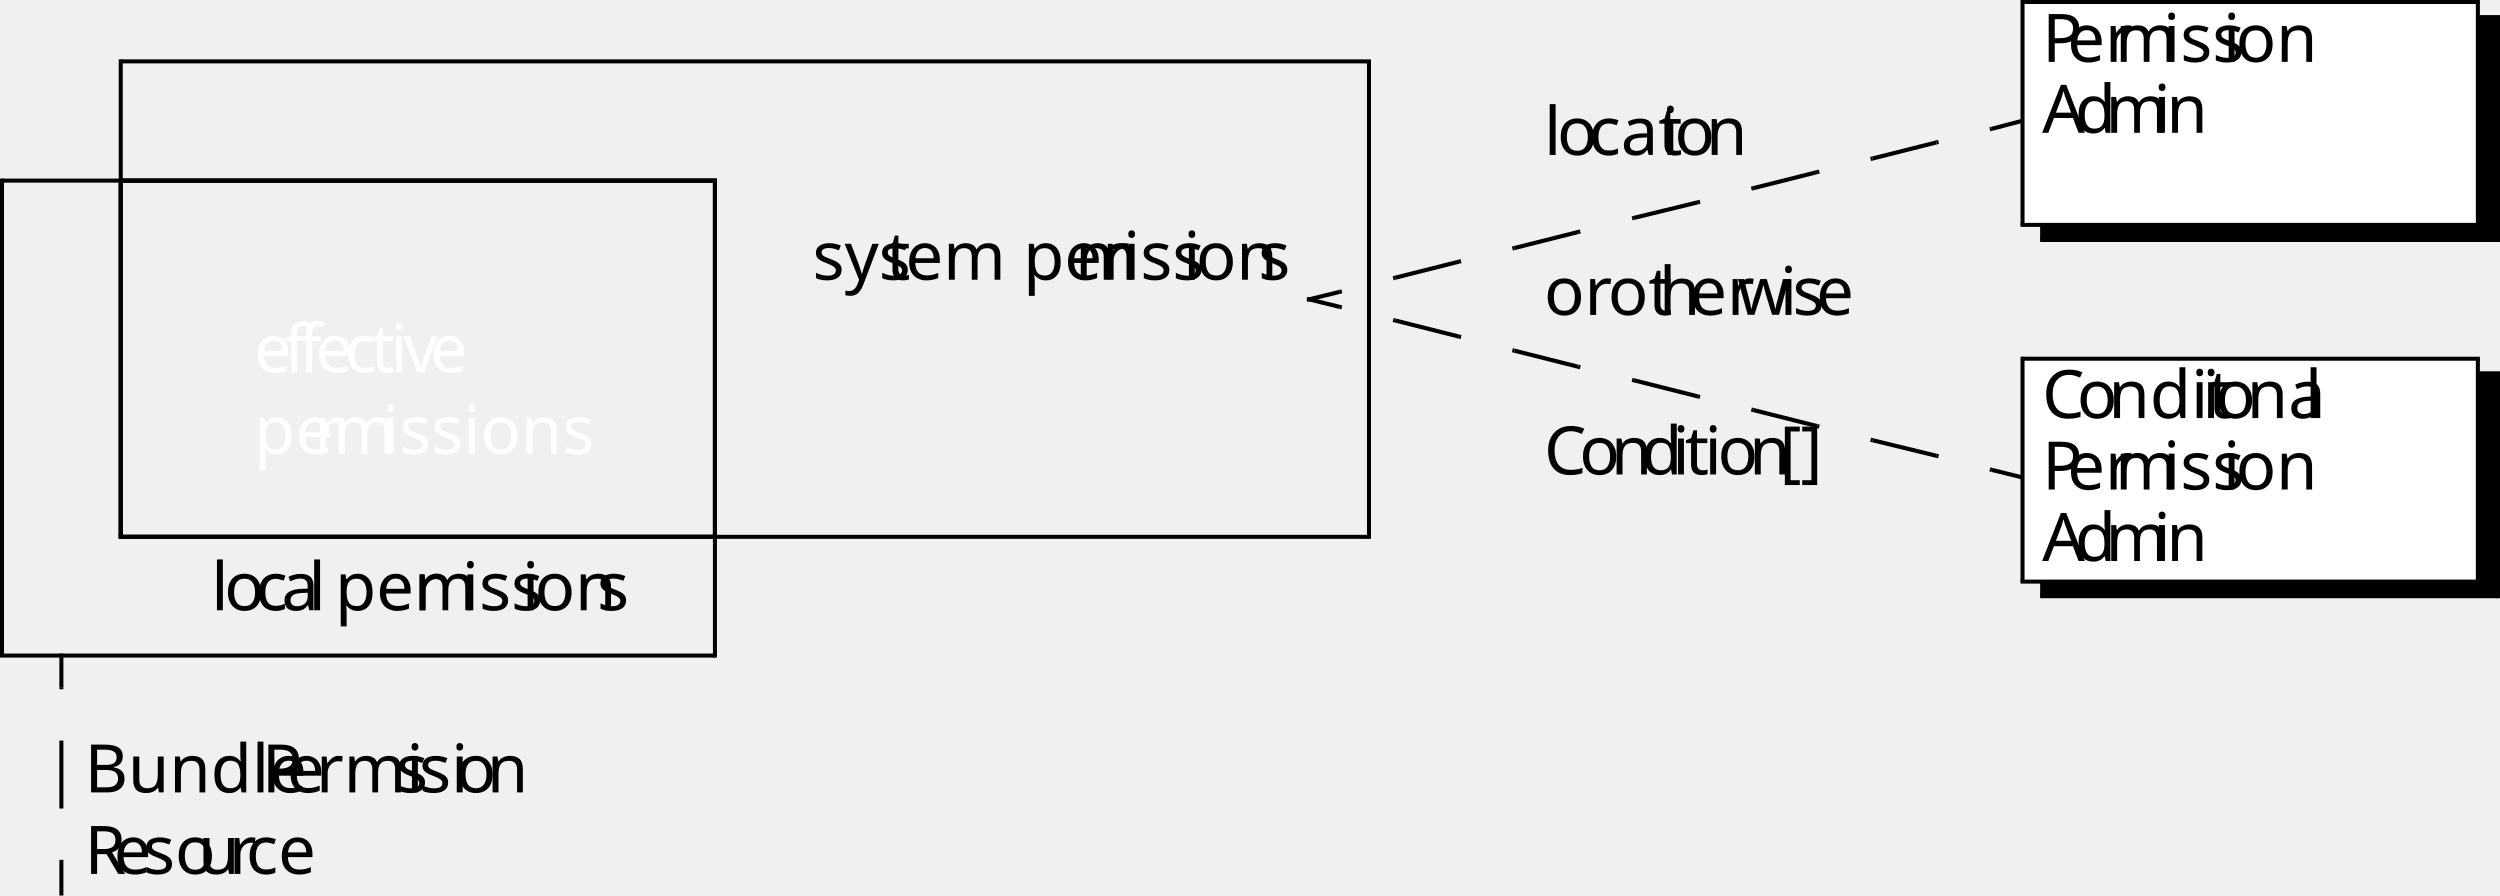
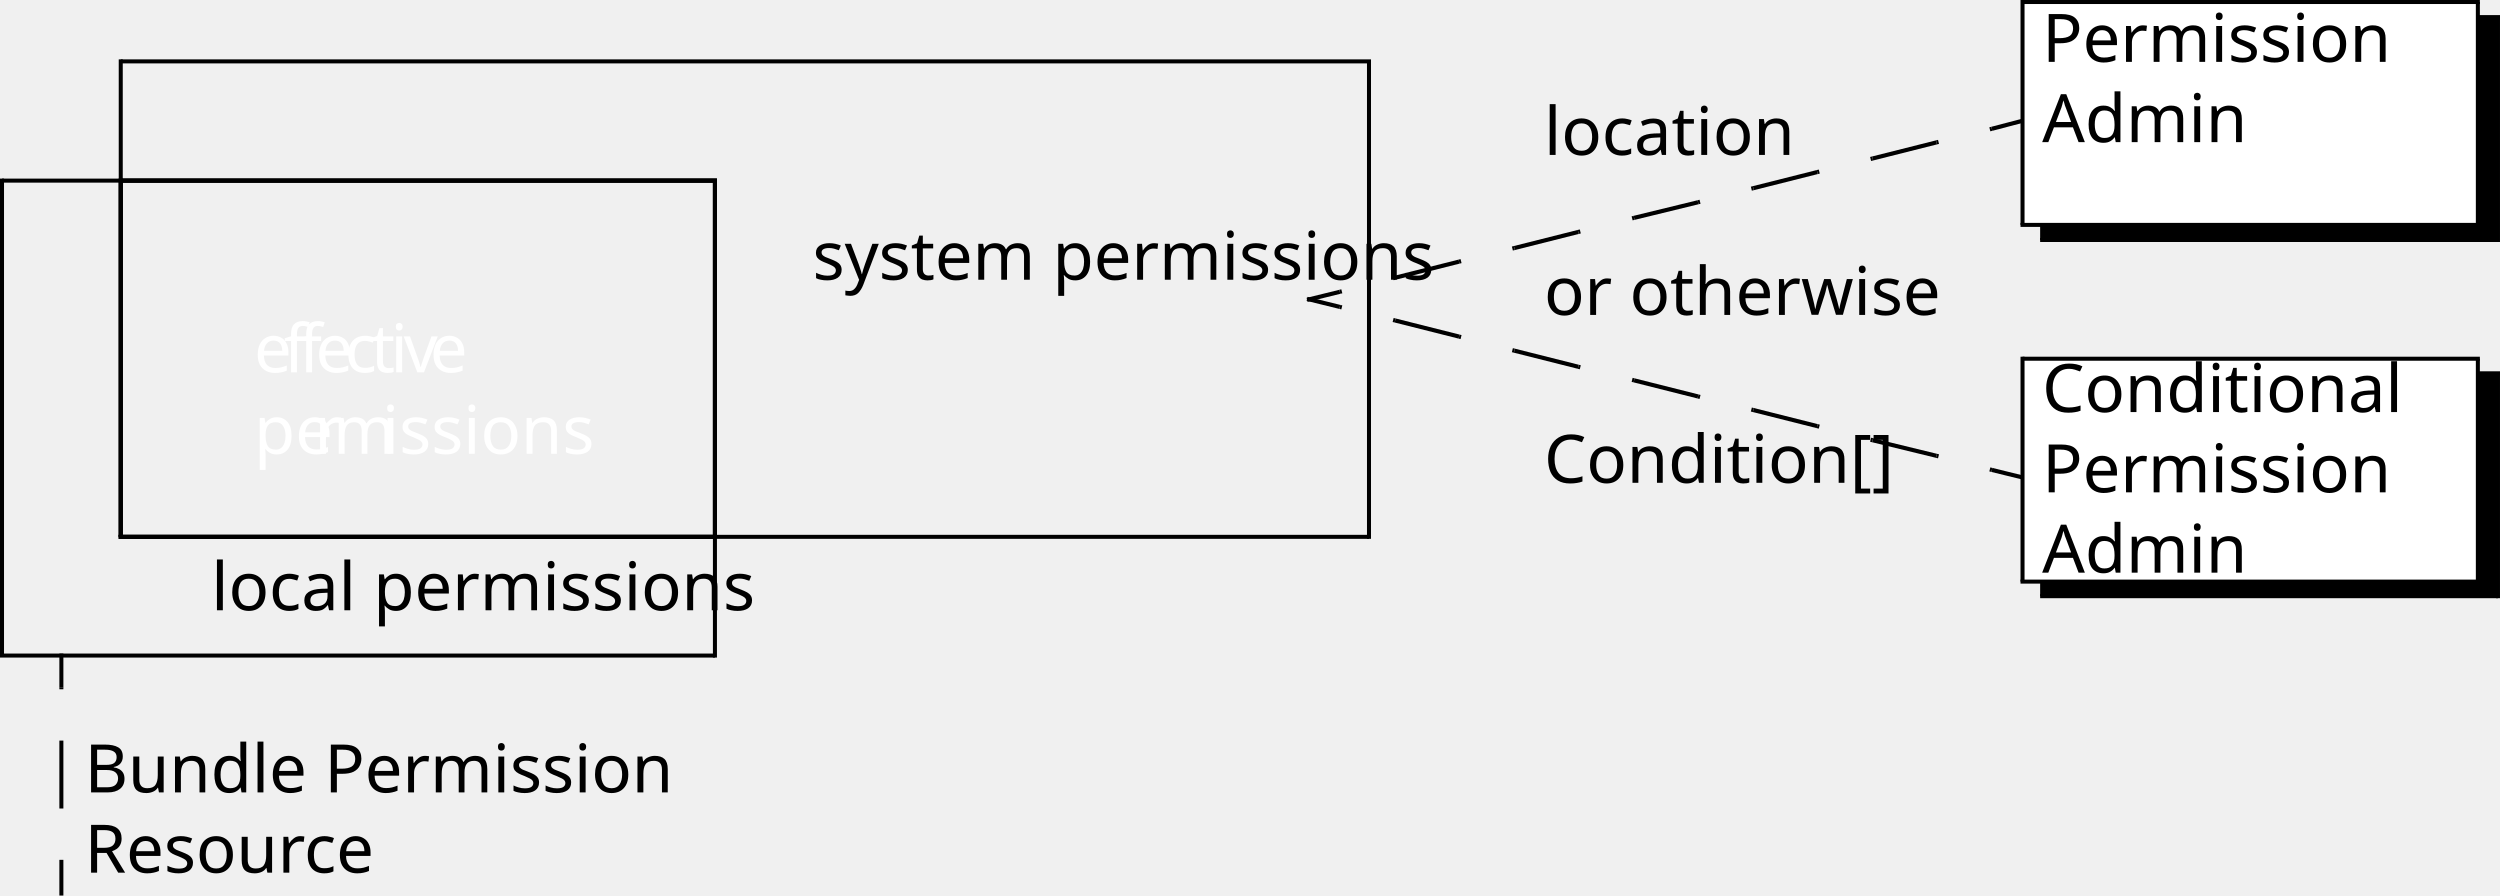
- <svg xmlns="http://www.w3.org/2000/svg" version="1.1" id="Layer_1" x="0px" y="0px" width="298.141px" height="106.8px" viewBox="0 0 298.141 106.8" style="enable-background:new 0 0 298.141 106.8;" xml:space="preserve">
-   <rect x="14.4" y="7.08" width="149.1" height="0.48" />
-   <rect x="163.021" y="7.32" width="0.479" height="56.94" />
-   <rect x="14.16" y="63.78" width="149.1" height="0.48" />
-   <rect x="14.16" y="7.08" width="0.48" height="56.94" />
+ <svg xmlns="http://www.w3.org/2000/svg" version="1.1" id="Layer_1" x="0px" y="0px" width="298.141px" height="106.8px" viewBox="0 0 298.141 106.8" enable-background="new 0 0 298.141 106.8" xml:space="preserve">
+   <rect x="14.4" y="7.08" width="149.101" height="0.48" />
+   <rect x="163.021" y="7.32" width="0.479" height="56.939" />
+   <rect x="14.16" y="63.781" width="149.1" height="0.479" />
+   <rect x="14.16" y="7.08" width="0.479" height="56.94" />
  <rect x="0.24" y="21.3" width="85.26" height="0.48" />
-   <rect x="85.02" y="21.54" width="0.48" height="56.88" />
-   <rect y="77.94" width="85.26" height="0.48" />
-   <rect y="21.3" width="0.48" height="56.88" />
-   <rect x="14.4" y="21.3" width="71.1" height="0.48" />
-   <rect x="85.02" y="21.54" width="0.48" height="42.72" />
-   <rect x="14.16" y="63.78" width="71.1" height="0.48" />
-   <rect x="14.16" y="21.3" width="0.48" height="42.72" />
-   <text transform="matrix(1 0 0 1 96.9004 33.3599)">
-     <tspan x="0" y="0" style="font-family:'ProductusOSGiBookc'; font-size:7.98;">sys</tspan>
-     <tspan x="8.802" y="0" style="font-family:'ProductusOSGiBookc'; font-size:7.98;">t</tspan>
-     <tspan x="11.084" y="0" style="font-family:'ProductusOSGiBookc'; font-size:7.98;">em per</tspan>
-     <tspan x="31.321" y="0" style="font-family:'ProductusOSGiBookc'; font-size:7.98;">m</tspan>
-     <tspan x="37.026" y="0" style="font-family:'ProductusOSGiBookc'; font-size:7.98;">iss</tspan>
-     <tspan x="44.209" y="0" style="font-family:'ProductusOSGiBookc'; font-size:7.98;">i</tspan>
-     <tspan x="45.717" y="0" style="font-family:'ProductusOSGiBookc'; font-size:7.98;">on</tspan>
-     <tspan x="53.154" y="0" style="font-family:'ProductusOSGiBookc'; font-size:7.98;">s</tspan>
-   </text>
-   <text transform="matrix(1 0 0 1 25.2002 72.7798)">
-     <tspan x="0" y="0" style="font-family:'ProductusOSGiBookc'; font-size:7.98;">l</tspan>
-     <tspan x="1.548" y="0" style="font-family:'ProductusOSGiBookc'; font-size:7.98;">o</tspan>
-     <tspan x="5.274" y="0" style="font-family:'ProductusOSGiBookc'; font-size:7.98;">c</tspan>
-     <tspan x="8.355" y="0" style="font-family:'ProductusOSGiBookc'; font-size:7.98;">a</tspan>
-     <tspan x="11.595" y="0" style="font-family:'ProductusOSGiBookc'; font-size:7.98;">l</tspan>
-     <tspan x="13.143" y="0" style="font-family:'ProductusOSGiBookc'; font-size:7.98;"> </tspan>
-     <tspan x="14.763" y="0" style="font-family:'ProductusOSGiBookc'; font-size:7.98;">per</tspan>
-     <tspan x="24.163" y="0" style="font-family:'ProductusOSGiBookc'; font-size:7.98;">m</tspan>
-     <tspan x="29.869" y="0" style="font-family:'ProductusOSGiBookc'; font-size:7.98;">iss</tspan>
-     <tspan x="37.05" y="0" style="font-family:'ProductusOSGiBookc'; font-size:7.98;">i</tspan>
-     <tspan x="38.559" y="0" style="font-family:'ProductusOSGiBookc'; font-size:7.98;">on</tspan>
-     <tspan x="45.996" y="0" style="font-family:'ProductusOSGiBookc'; font-size:7.98;">s</tspan>
-   </text>
-   <rect x="14.4" y="21.3" width="71.1" height="0.48" />
-   <rect x="85.02" y="21.54" width="0.48" height="42.72" />
-   <rect x="14.16" y="63.78" width="71.1" height="0.48" />
-   <rect x="14.16" y="21.3" width="0.48" height="42.72" />
-   <text transform="matrix(1 0 0 1 30.3003 44.3999)">
-     <tspan x="0" y="0" style="fill:#FFFFFF; font-family:'ProductusBook'; font-size:7.98;">e</tspan>
-     <tspan x="3.535" y="0" style="fill:#FFFFFF; font-family:'ProductusBook'; font-size:7.98;">f</tspan>
-     <tspan x="5.338" y="0" style="fill:#FFFFFF; font-family:'ProductusBook'; font-size:7.98;">f</tspan>
-     <tspan x="7.325" y="0" style="fill:#FFFFFF; font-family:'ProductusBook'; font-size:7.98;">e</tspan>
-     <tspan x="10.812" y="0" style="fill:#FFFFFF; font-family:'ProductusBook'; font-size:7.98;">c</tspan>
-     <tspan x="13.933" y="0" style="fill:#FFFFFF; font-family:'ProductusBook'; font-size:7.98;">t</tspan>
-     <tspan x="16.279" y="0" style="fill:#FFFFFF; font-family:'ProductusBook'; font-size:7.98;">i</tspan>
-     <tspan x="17.843" y="0" style="fill:#FFFFFF; font-family:'ProductusBook'; font-size:7.98;">v</tspan>
-     <tspan x="20.963" y="0" style="fill:#FFFFFF; font-family:'ProductusBook'; font-size:7.98;">e</tspan>
-   </text>
-   <text transform="matrix(1 0 0 1 184.1406 18.48)">
-     <tspan x="0" y="0" style="font-family:'ProductusOSGiBookc'; font-size:7.98;">l</tspan>
-     <tspan x="1.548" y="0" style="font-family:'ProductusOSGiBookc'; font-size:7.98;">o</tspan>
-     <tspan x="5.314" y="0" style="font-family:'ProductusOSGiBookc'; font-size:7.98;">cat</tspan>
-     <tspan x="14.036" y="0" style="font-family:'ProductusOSGiBookc'; font-size:7.98;">i</tspan>
-     <tspan x="15.545" y="0" style="font-family:'ProductusOSGiBookc'; font-size:7.98;">o</tspan>
-     <tspan x="19.319" y="0" style="font-family:'ProductusOSGiBookc'; font-size:7.98;">n</tspan>
-   </text>
+   <rect x="85.02" y="21.54" width="0.48" height="56.879" />
+   <rect x="0" y="77.94" width="85.26" height="0.479" />
+   <rect x="0" y="21.3" width="0.479" height="56.88" />
+   <rect x="14.4" y="21.3" width="71.101" height="0.48" />
+   <rect x="85.02" y="21.54" width="0.48" height="42.719" />
+   <rect x="14.16" y="63.781" width="71.1" height="0.479" />
+   <rect x="14.16" y="21.3" width="0.479" height="42.72" />
+   <text transform="matrix(1 0 0 1 96.9006 33.3599)" font-family="'ProductusOSGiBookc'" font-size="7.98">system permissions</text>
+   <text transform="matrix(1 0 0 1 25.2004 72.7788)" font-family="'ProductusOSGiBookc'" font-size="7.98">local permissions</text>
+   <rect x="14.4" y="21.3" width="71.101" height="0.48" />
+   <rect x="85.02" y="21.54" width="0.48" height="42.719" />
+   <rect x="14.16" y="63.781" width="71.1" height="0.479" />
+   <rect x="14.16" y="21.3" width="0.479" height="42.72" />
+   <text transform="matrix(1 0 0 1 30.3005 44.3999)" fill="#FFFFFF" font-family="'ProductusBook'" font-size="7.98">e</text>
+   <text transform="matrix(1 0 0 1 33.8357 44.3999)" fill="#FFFFFF" font-family="'ProductusBook'" font-size="7.98">f</text>
+   <text transform="matrix(1 0 0 1 35.6384 44.3999)" fill="#FFFFFF" font-family="'ProductusBook'" font-size="7.98">f</text>
+   <text transform="matrix(1 0 0 1 37.6257 44.3999)" fill="#FFFFFF" font-family="'ProductusBook'" font-size="7.98">e</text>
+   <text transform="matrix(1 0 0 1 41.1125 44.3999)" fill="#FFFFFF" font-family="'ProductusBook'" font-size="7.98">c</text>
+   <text transform="matrix(1 0 0 1 44.2336 44.3999)" fill="#FFFFFF" font-family="'ProductusBook'" font-size="7.98">t</text>
+   <text transform="matrix(1 0 0 1 46.5793 44.3999)" fill="#FFFFFF" font-family="'ProductusBook'" font-size="7.98">i</text>
+   <text transform="matrix(1 0 0 1 48.1433 44.3999)" fill="#FFFFFF" font-family="'ProductusBook'" font-size="7.98">v</text>
+   <text transform="matrix(1 0 0 1 51.2634 44.3999)" fill="#FFFFFF" font-family="'ProductusBook'" font-size="7.98">e</text>
+   <text transform="matrix(1 0 0 1 184.1409 18.48)" font-family="'ProductusOSGiBookc'" font-size="7.98">location</text>
  <polyline points="156.061,35.46 155.82,35.52 155.94,36 156.181,35.94 " />
  <polyline points="159.721,34.56 159.96,34.5 160.08,34.98 159.84,35.04 " />
  <polyline points="156.061,35.46 156.181,35.94 159.84,35.04 159.721,34.56 " />
-   <polyline style="fill-rule:evenodd;clip-rule:evenodd;" points="166.32,32.88 166.08,32.94 166.2,33.42 166.44,33.36 " />
-   <polyline style="fill-rule:evenodd;clip-rule:evenodd;" points="173.94,30.96 174.181,30.9 174.3,31.38 174.061,31.44 " />
-   <polyline style="fill-rule:evenodd;clip-rule:evenodd;" points="166.32,32.88 166.44,33.36 174.061,31.44 173.94,30.96 " />
-   <polyline style="fill-rule:evenodd;clip-rule:evenodd;" points="180.54,29.34 180.3,29.4 180.42,29.88 180.66,29.82 " />
-   <polyline style="fill-rule:evenodd;clip-rule:evenodd;" points="188.16,27.42 188.4,27.36 188.521,27.84 188.28,27.9 " />
-   <polyline style="fill-rule:evenodd;clip-rule:evenodd;" points="180.54,29.34 180.66,29.82 188.28,27.9 188.16,27.42 " />
-   <polyline style="fill-rule:evenodd;clip-rule:evenodd;" points="194.82,25.74 194.58,25.8 194.7,26.28 194.94,26.22 " />
-   <polyline style="fill-rule:evenodd;clip-rule:evenodd;" points="202.44,23.88 202.681,23.82 202.8,24.3 202.561,24.36 " />
-   <polyline style="fill-rule:evenodd;clip-rule:evenodd;" points="194.82,25.74 194.94,26.22 202.561,24.36 202.44,23.88 " />
-   <polyline style="fill-rule:evenodd;clip-rule:evenodd;" points="209.04,22.2 208.8,22.26 208.92,22.74 209.16,22.68 " />
-   <polyline style="fill-rule:evenodd;clip-rule:evenodd;" points="216.66,20.28 216.9,20.22 217.021,20.7 216.78,20.76 " />
-   <polyline style="fill-rule:evenodd;clip-rule:evenodd;" points="209.04,22.2 209.16,22.68 216.78,20.76 216.66,20.28 " />
-   <polyline style="fill-rule:evenodd;clip-rule:evenodd;" points="223.26,18.66 223.021,18.72 223.141,19.2 223.38,19.14 " />
-   <polyline style="fill-rule:evenodd;clip-rule:evenodd;" points="230.88,16.74 231.12,16.68 231.24,17.16 231,17.22 " />
-   <polyline style="fill-rule:evenodd;clip-rule:evenodd;" points="223.26,18.66 223.38,19.14 231,17.22 230.88,16.74 " />
+   <polyline points="166.32,32.88 166.08,32.94 166.2,33.42 166.44,33.36 " />
+   <polyline points="173.94,30.96 174.181,30.9 174.3,31.38 174.061,31.44 " />
+   <polyline points="166.32,32.88 166.44,33.36 174.061,31.44 173.94,30.96 " />
+   <polyline points="180.54,29.34 180.3,29.4 180.42,29.88 180.66,29.82 " />
+   <polyline points="188.16,27.42 188.4,27.36 188.521,27.84 188.28,27.9 " />
+   <polyline points="180.54,29.34 180.66,29.82 188.28,27.9 188.16,27.42 " />
+   <polyline points="194.82,25.74 194.58,25.8 194.7,26.28 194.94,26.22 " />
+   <polyline points="202.44,23.88 202.681,23.82 202.8,24.3 202.561,24.36 " />
+   <polyline points="194.82,25.74 194.94,26.22 202.561,24.36 202.44,23.88 " />
+   <polyline points="209.04,22.2 208.8,22.26 208.92,22.74 209.16,22.68 " />
+   <polyline points="216.66,20.28 216.9,20.22 217.021,20.7 216.78,20.76 " />
+   <polyline points="209.04,22.2 209.16,22.68 216.78,20.76 216.66,20.28 " />
+   <polyline points="223.26,18.66 223.021,18.72 223.141,19.2 223.38,19.14 " />
+   <polyline points="230.88,16.74 231.12,16.68 231.24,17.16 231,17.22 " />
+   <polyline points="223.26,18.66 223.38,19.14 231,17.22 230.88,16.74 " />
  <polyline points="237.48,15.12 237.24,15.18 237.36,15.66 237.601,15.6 " />
  <polyline points="241.141,14.16 241.38,14.1 241.5,14.58 241.26,14.64 " />
  <polyline points="237.48,15.12 237.601,15.6 241.26,14.64 241.141,14.16 " />
  <polyline points="156.181,35.46 155.94,35.4 155.82,35.88 156.061,35.94 " />
  <polyline points="159.84,36.36 160.08,36.42 159.96,36.9 159.721,36.84 " />
  <polyline points="156.181,35.46 156.061,35.94 159.721,36.84 159.84,36.36 " />
-   <polyline style="fill-rule:evenodd;clip-rule:evenodd;" points="166.44,37.98 166.2,37.92 166.08,38.4 166.32,38.46 " />
-   <polyline style="fill-rule:evenodd;clip-rule:evenodd;" points="174.061,39.9 174.3,39.96 174.181,40.44 173.94,40.38 " />
-   <polyline style="fill-rule:evenodd;clip-rule:evenodd;" points="166.44,37.98 166.32,38.46 173.94,40.38 174.061,39.9 " />
-   <polyline style="fill-rule:evenodd;clip-rule:evenodd;" points="180.66,41.58 180.42,41.52 180.3,42 180.54,42.06 " />
-   <polyline style="fill-rule:evenodd;clip-rule:evenodd;" points="188.28,43.5 188.521,43.56 188.4,44.04 188.16,43.98 " />
-   <polyline style="fill-rule:evenodd;clip-rule:evenodd;" points="180.66,41.58 180.54,42.06 188.16,43.98 188.28,43.5 " />
-   <polyline style="fill-rule:evenodd;clip-rule:evenodd;" points="194.94,45.12 194.7,45.06 194.58,45.54 194.82,45.6 " />
-   <polyline style="fill-rule:evenodd;clip-rule:evenodd;" points="202.561,47.04 202.8,47.1 202.681,47.58 202.44,47.52 " />
-   <polyline style="fill-rule:evenodd;clip-rule:evenodd;" points="194.94,45.12 194.82,45.6 202.44,47.52 202.561,47.04 " />
-   <polyline style="fill-rule:evenodd;clip-rule:evenodd;" points="209.16,48.66 208.92,48.6 208.8,49.08 209.04,49.14 " />
-   <polyline style="fill-rule:evenodd;clip-rule:evenodd;" points="216.78,50.58 217.021,50.64 216.9,51.12 216.66,51.06 " />
-   <polyline style="fill-rule:evenodd;clip-rule:evenodd;" points="209.16,48.66 209.04,49.14 216.66,51.06 216.78,50.58 " />
-   <polyline style="fill-rule:evenodd;clip-rule:evenodd;" points="223.38,52.26 223.141,52.2 223.021,52.68 223.26,52.74 " />
-   <polyline style="fill-rule:evenodd;clip-rule:evenodd;" points="231,54.12 231.24,54.18 231.12,54.66 230.88,54.6 " />
-   <polyline style="fill-rule:evenodd;clip-rule:evenodd;" points="223.38,52.26 223.26,52.74 230.88,54.6 231,54.12 " />
-   <polyline points="237.601,55.8 237.36,55.74 237.24,56.22 237.48,56.28 " />
-   <polyline points="241.26,56.7 241.5,56.76 241.38,57.24 241.141,57.18 " />
-   <polyline points="237.601,55.8 237.48,56.28 241.141,57.18 241.26,56.7 " />
-   <rect x="7.08" y="102.54" width="0.48" height="4.26" />
-   <rect x="7.08" y="88.32" width="0.48" height="8.1" />
-   <rect x="7.08" y="81.96" width="0.48" height="0.24" />
-   <rect x="7.08" y="77.94" width="0.48" height="4.02" />
-   <text transform="matrix(1 0 0 1 10.0801 94.5)">
-     <tspan x="0" y="0" style="font-family:'ProductusOSGiBookc'; font-size:7.98;">Bundle</tspan>
-     <tspan x="19.574" y="0" style="font-family:'ProductusOSGiBookc'; font-size:7.98;"> </tspan>
-     <tspan x="21.139" y="0" style="font-family:'ProductusOSGiBookc'; font-size:7.98;">P</tspan>
-     <tspan x="24.139" y="0" style="font-family:'ProductusOSGiBookc'; font-size:7.98;">e</tspan>
-     <tspan x="27.618" y="0" style="font-family:'ProductusOSGiBookc'; font-size:7.98;">rmi</tspan>
-     <tspan x="37.138" y="0" style="font-family:'ProductusOSGiBookc'; font-size:7.98;">s</tspan>
-     <tspan x="39.899" y="0" style="font-family:'ProductusOSGiBookc'; font-size:7.98;">si</tspan>
-     <tspan x="44.264" y="0" style="font-family:'ProductusOSGiBookc'; font-size:7.98;">o</tspan>
-     <tspan x="47.991" y="0" style="font-family:'ProductusOSGiBookc'; font-size:7.98;">n</tspan>
+   <polyline points="166.44,37.98 166.2,37.92 166.08,38.4 166.32,38.46 " />
+   <polyline points="174.061,39.9 174.3,39.96 174.181,40.44 173.94,40.38 " />
+   <polyline points="166.44,37.98 166.32,38.46 173.94,40.38 174.061,39.9 " />
+   <polyline points="180.66,41.58 180.42,41.52 180.3,42 180.54,42.06 " />
+   <polyline points="188.28,43.5 188.521,43.56 188.4,44.04 188.16,43.98 " />
+   <polyline points="180.66,41.58 180.54,42.06 188.16,43.98 188.28,43.5 " />
+   <polyline points="194.94,45.12 194.7,45.06 194.58,45.54 194.82,45.6 " />
+   <polyline points="202.561,47.04 202.8,47.1 202.681,47.58 202.44,47.52 " />
+   <polyline points="194.94,45.12 194.82,45.6 202.44,47.52 202.561,47.04 " />
+   <polyline points="209.16,48.66 208.92,48.6 208.8,49.08 209.04,49.14 " />
+   <polyline points="216.78,50.58 217.021,50.64 216.9,51.12 216.66,51.06 " />
+   <polyline points="209.16,48.66 209.04,49.14 216.66,51.06 216.78,50.58 " />
+   <polyline points="223.38,52.26 223.141,52.2 223.021,52.68 223.26,52.74 " />
+   <polyline points="231,54.121 231.24,54.18 231.12,54.66 230.88,54.6 " />
+   <polyline points="223.38,52.26 223.26,52.74 230.88,54.6 231,54.121 " />
+   <polyline points="237.601,55.8 237.36,55.74 237.24,56.22 237.48,56.281 " />
+   <polyline points="241.26,56.701 241.5,56.759 241.38,57.24 241.141,57.18 " />
+   <polyline points="237.601,55.8 237.48,56.281 241.141,57.18 241.26,56.701 " />
+   <rect x="7.08" y="102.541" width="0.479" height="4.26" />
+   <rect x="7.08" y="88.32" width="0.479" height="8.1" />
+   <rect x="7.08" y="81.96" width="0.479" height="0.24" />
+   <rect x="7.08" y="77.94" width="0.479" height="4.021" />
+   <text transform="matrix(1 0 0 1 10.0803 94.4995)" enable-background="new    ">
+     <tspan x="0" y="0" font-family="'ProductusOSGiBookc'" font-size="7.98">Bundle Permission</tspan>
+     <tspan x="0" y="9.576" font-family="'ProductusOSGiBookc'" font-size="7.98">Resource</tspan>
  </text>
-   <text transform="matrix(1 0 0 1 10.0801 104.2202)">
-     <tspan x="0" y="0" style="font-family:'ProductusOSGiBookc'; font-size:7.98;">R</tspan>
-     <tspan x="3.487" y="0" style="font-family:'ProductusOSGiBookc'; font-size:7.98;">e</tspan>
-     <tspan x="6.966" y="0" style="font-family:'ProductusOSGiBookc'; font-size:7.98;">so</tspan>
-     <tspan x="13.558" y="0" style="font-family:'ProductusOSGiBookc'; font-size:7.98;">u</tspan>
-     <tspan x="17.212" y="0" style="font-family:'ProductusOSGiBookc'; font-size:7.98;">r</tspan>
-     <tspan x="19.255" y="0" style="font-family:'ProductusOSGiBookc'; font-size:7.98;">ce</tspan>
-   </text>
-   <text transform="matrix(1 0 0 1 30.2998 54.1201)">
-     <tspan x="0" y="0" style="fill:#FFFFFF; font-family:'ProductusBook'; font-size:7.98;">pe</tspan>
-     <tspan x="7.198" y="0" style="fill:#FFFFFF; font-family:'ProductusBook'; font-size:7.98;">r</tspan>
-     <tspan x="9.424" y="0" style="fill:#FFFFFF; font-family:'ProductusBook'; font-size:7.98;">m</tspan>
-     <tspan x="15.242" y="0" style="fill:#FFFFFF; font-family:'ProductusBook'; font-size:7.98;">issions</tspan>
-   </text>
-   <text transform="matrix(1 0 0 1 184.1396 56.5806)">
-     <tspan x="0" y="0" style="font-family:'ProductusOSGiBookc'; font-size:7.98;">C</tspan>
-     <tspan x="4.205" y="0" style="font-family:'ProductusOSGiBookc'; font-size:7.98;">o</tspan>
-     <tspan x="7.979" y="0" style="font-family:'ProductusOSGiBookc'; font-size:7.98;">n</tspan>
-     <tspan x="11.587" y="0" style="font-family:'ProductusOSGiBookc'; font-size:7.98;">d</tspan>
-     <tspan x="15.306" y="0" style="font-family:'ProductusOSGiBookc'; font-size:7.98;">i</tspan>
-     <tspan x="16.798" y="0" style="font-family:'ProductusOSGiBookc'; font-size:7.98;">t</tspan>
-     <tspan x="19.136" y="0" style="font-family:'ProductusOSGiBookc'; font-size:7.98;">i</tspan>
-     <tspan x="20.691" y="0" style="font-family:'ProductusOSGiBookc'; font-size:7.98;">o</tspan>
-     <tspan x="24.466" y="0" style="font-family:'ProductusOSGiBookc'; font-size:7.98;">n</tspan>
-     <tspan x="28.073" y="0" style="font-family:'ProductusOSGiBookc'; font-size:7.98;">[</tspan>
-     <tspan x="30.587" y="0" style="font-family:'ProductusOSGiBookc'; font-size:7.98;">]</tspan>
-   </text>
-   <rect x="243.54" y="2.04" width="54.36" height="26.58" />
+   <text transform="matrix(1 0 0 1 30.3 54.1196)" fill="#FFFFFF" font-family="'ProductusBook'" font-size="7.98">pe</text>
+   <text transform="matrix(1 0 0 1 37.4983 54.1196)" fill="#FFFFFF" font-family="'ProductusBook'" font-size="7.98">r</text>
+   <text transform="matrix(1 0 0 1 39.7239 54.1196)" fill="#FFFFFF" font-family="'ProductusBook'" font-size="7.98">m</text>
+   <text transform="matrix(1 0 0 1 45.5422 54.1196)" fill="#FFFFFF" font-family="'ProductusBook'" font-size="7.98">issions</text>
+   <text transform="matrix(1 0 0 1 184.1399 57.5806)" font-family="'ProductusOSGiBookc'" font-size="7.98">Condition[]</text>
+   <rect x="243.54" y="2.04" width="54.359" height="26.58" />
  <rect x="243.54" y="1.8" width="54.601" height="0.48" />
-   <rect x="297.66" y="2.04" width="0.48" height="26.82" />
+   <rect x="297.66" y="2.04" width="0.479" height="26.82" />
  <rect x="243.3" y="28.38" width="54.601" height="0.48" />
-   <rect x="243.3" y="1.8" width="0.48" height="26.82" />
-   <rect x="241.2" y="0.24" style="fill:#FFFFFF;" width="54.3" height="26.58" />
+   <rect x="243.3" y="1.8" width="0.479" height="26.82" />
+   <rect x="241.2" y="0.24" fill="#FFFFFF" width="54.3" height="26.58" />
  <rect x="241.2" width="54.54" height="0.48" />
  <rect x="295.26" y="0.24" width="0.48" height="26.82" />
  <rect x="240.96" y="26.58" width="54.54" height="0.48" />
-   <rect x="240.96" width="0.48" height="26.82" />
-   <text transform="matrix(1 0 0 1 243.54 7.3799)">
-     <tspan x="0" y="0" style="font-family:'ProductusOSGiBookc'; font-size:7.98;">P</tspan>
-     <tspan x="3" y="0" style="font-family:'ProductusOSGiBookc'; font-size:7.98;">er</tspan>
-     <tspan x="8.706" y="0" style="font-family:'ProductusOSGiBookc'; font-size:7.98;">m</tspan>
-     <tspan x="14.412" y="0" style="font-family:'ProductusOSGiBookc'; font-size:7.98;">iss</tspan>
-     <tspan x="21.569" y="0" style="font-family:'ProductusOSGiBookc'; font-size:7.98;">i</tspan>
-     <tspan x="23.078" y="0" style="font-family:'ProductusOSGiBookc'; font-size:7.98;">on</tspan>
-     <tspan x="30.499" y="0" style="font-family:'ProductusOSGiBookc'; font-size:7.98;"> </tspan>
+   <rect x="240.96" width="0.479" height="26.82" />
+   <text transform="matrix(1 0 0 1 243.5403 7.3794)" enable-background="new    ">
+     <tspan x="0" y="0" font-family="'ProductusOSGiBookc'" font-size="7.98">Permission</tspan>
+     <tspan x="0" y="9.576" font-family="'ProductusOSGiBookc'" font-size="7.98">Admin</tspan>
  </text>
-   <text transform="matrix(1 0 0 1 243.54 15.8403)">
-     <tspan x="0" y="0" style="font-family:'ProductusOSGiBookc'; font-size:7.98;">A</tspan>
-     <tspan x="3.902" y="0" style="font-family:'ProductusOSGiBookc'; font-size:7.98;">d</tspan>
-     <tspan x="7.565" y="0" style="font-family:'ProductusOSGiBookc'; font-size:7.98;">m</tspan>
-     <tspan x="13.271" y="0" style="font-family:'ProductusOSGiBookc'; font-size:7.98;">i</tspan>
-     <tspan x="14.826" y="0" style="font-family:'ProductusOSGiBookc'; font-size:7.98;">n</tspan>
-   </text>
-   <rect x="243.54" y="44.52" width="54.36" height="26.58" />
-   <rect x="243.54" y="44.28" width="54.601" height="0.48" />
-   <rect x="297.66" y="44.52" width="0.48" height="26.82" />
-   <rect x="243.3" y="70.86" width="54.601" height="0.48" />
-   <rect x="243.3" y="44.28" width="0.48" height="26.82" />
-   <rect x="241.2" y="42.78" style="fill:#FFFFFF;" width="54.3" height="26.58" />
+   <rect x="243.54" y="44.52" width="54.359" height="26.58" />
+   <rect x="243.54" y="44.28" width="54.601" height="0.479" />
+   <rect x="297.66" y="44.52" width="0.479" height="26.819" />
+   <rect x="243.3" y="70.86" width="54.601" height="0.479" />
+   <rect x="243.3" y="44.28" width="0.479" height="26.82" />
+   <rect x="241.2" y="42.78" fill="#FFFFFF" width="54.3" height="26.58" />
  <rect x="241.2" y="42.54" width="54.54" height="0.48" />
  <rect x="295.26" y="42.78" width="0.48" height="26.82" />
-   <rect x="240.96" y="69.12" width="54.54" height="0.48" />
-   <rect x="240.96" y="42.54" width="0.48" height="26.82" />
-   <text transform="matrix(1 0 0 1 243.54 49.8599)">
-     <tspan x="0" y="0" style="font-family:'ProductusOSGiBookc'; font-size:7.98;">C</tspan>
-     <tspan x="4.142" y="0" style="font-family:'ProductusOSGiBookc'; font-size:7.98;">o</tspan>
-     <tspan x="7.916" y="0" style="font-family:'ProductusOSGiBookc'; font-size:7.98;">ndit</tspan>
-     <tspan x="19.12" y="0" style="font-family:'ProductusOSGiBookc'; font-size:7.98;">i</tspan>
-     <tspan x="20.628" y="0" style="font-family:'ProductusOSGiBookc'; font-size:7.98;">o</tspan>
-     <tspan x="24.402" y="0" style="font-family:'ProductusOSGiBookc'; font-size:7.98;">na</tspan>
-     <tspan x="31.345" y="0" style="font-family:'ProductusOSGiBookc'; font-size:7.98;">l</tspan>
-     <tspan x="32.853" y="0" style="font-family:'ProductusOSGiBookc'; font-size:7.98;"> </tspan>
+   <rect x="240.96" y="69.121" width="54.54" height="0.479" />
+   <rect x="240.96" y="42.54" width="0.479" height="26.82" />
+   <text transform="matrix(1 0 0 1 243.5403 49.1401)" enable-background="new    ">
+     <tspan x="0" y="0" font-family="'ProductusOSGiBookc'" font-size="7.98">Conditional</tspan>
+     <tspan x="0" y="9.576" font-family="'ProductusOSGiBookc'" font-size="7.98">Permission</tspan>
+     <tspan x="0" y="19.152" font-family="'ProductusOSGiBookc'" font-size="7.98">Admin</tspan>
  </text>
-   <text transform="matrix(1 0 0 1 243.54 58.3804)">
-     <tspan x="0" y="0" style="font-family:'ProductusOSGiBookc'; font-size:7.98;">P</tspan>
-     <tspan x="3" y="0" style="font-family:'ProductusOSGiBookc'; font-size:7.98;">er</tspan>
-     <tspan x="8.706" y="0" style="font-family:'ProductusOSGiBookc'; font-size:7.98;">m</tspan>
-     <tspan x="14.412" y="0" style="font-family:'ProductusOSGiBookc'; font-size:7.98;">iss</tspan>
-     <tspan x="21.569" y="0" style="font-family:'ProductusOSGiBookc'; font-size:7.98;">i</tspan>
-     <tspan x="23.078" y="0" style="font-family:'ProductusOSGiBookc'; font-size:7.98;">on</tspan>
-     <tspan x="30.499" y="0" style="font-family:'ProductusOSGiBookc'; font-size:7.98;"> </tspan>
-   </text>
-   <text transform="matrix(1 0 0 1 243.54 66.9004)">
-     <tspan x="0" y="0" style="font-family:'ProductusOSGiBookc'; font-size:7.98;">A</tspan>
-     <tspan x="3.902" y="0" style="font-family:'ProductusOSGiBookc'; font-size:7.98;">d</tspan>
-     <tspan x="7.565" y="0" style="font-family:'ProductusOSGiBookc'; font-size:7.98;">m</tspan>
-     <tspan x="13.271" y="0" style="font-family:'ProductusOSGiBookc'; font-size:7.98;">i</tspan>
-     <tspan x="14.826" y="0" style="font-family:'ProductusOSGiBookc'; font-size:7.98;">n</tspan>
-   </text>
-   <text transform="matrix(1 0 0 1 184.1406 37.5605)">
-     <tspan x="0" y="0" style="font-family:'ProductusOSGiBookc'; font-size:7.98;">or</tspan>
-     <tspan x="5.993" y="0" style="font-family:'ProductusOSGiBookc'; font-size:7.98;"> </tspan>
-     <tspan x="7.604" y="0" style="font-family:'ProductusOSGiBookc'; font-size:7.98;">ot</tspan>
-     <tspan x="13.709" y="0" style="font-family:'ProductusOSGiBookc'; font-size:7.98;">h</tspan>
-     <tspan x="17.316" y="0" style="font-family:'ProductusOSGiBookc'; font-size:7.98;">er</tspan>
-     <tspan x="23.021" y="0" style="font-family:'ProductusOSGiBookc'; font-size:7.98;">w</tspan>
-     <tspan x="28.121" y="0" style="font-family:'ProductusOSGiBookc'; font-size:7.98;">i</tspan>
-     <tspan x="29.629" y="0" style="font-family:'ProductusOSGiBookc'; font-size:7.98;">s</tspan>
-     <tspan x="32.446" y="0" style="font-family:'ProductusOSGiBookc'; font-size:7.98;">e</tspan>
-   </text>
+   <text transform="matrix(1 0 0 1 184.1409 37.5601)" font-family="'ProductusOSGiBookc'" font-size="7.98">or otherwise</text>
</svg>
